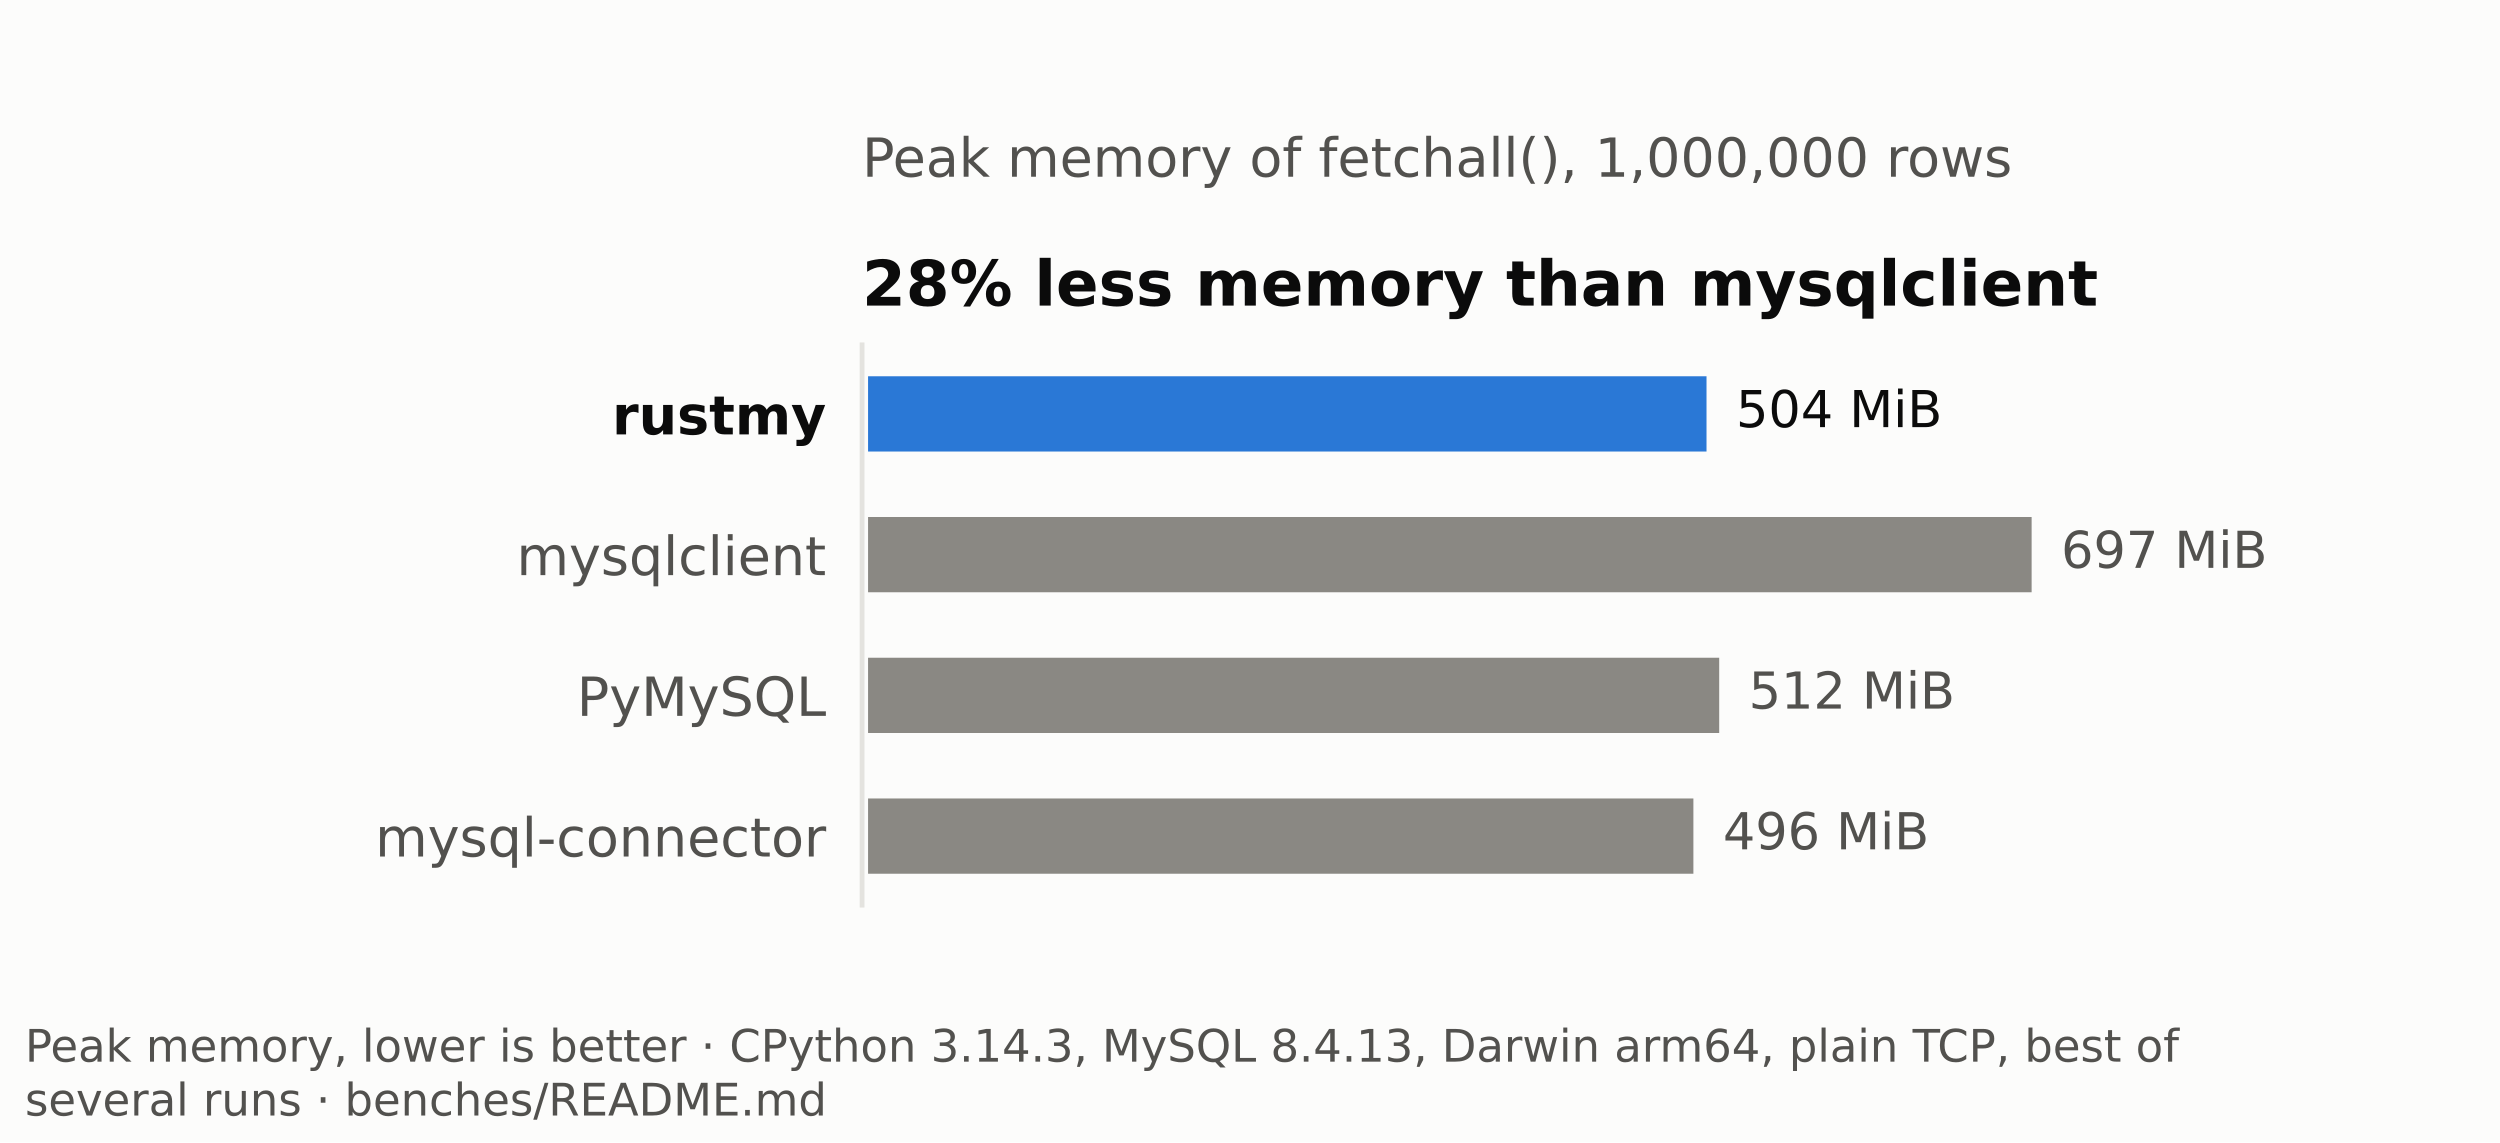
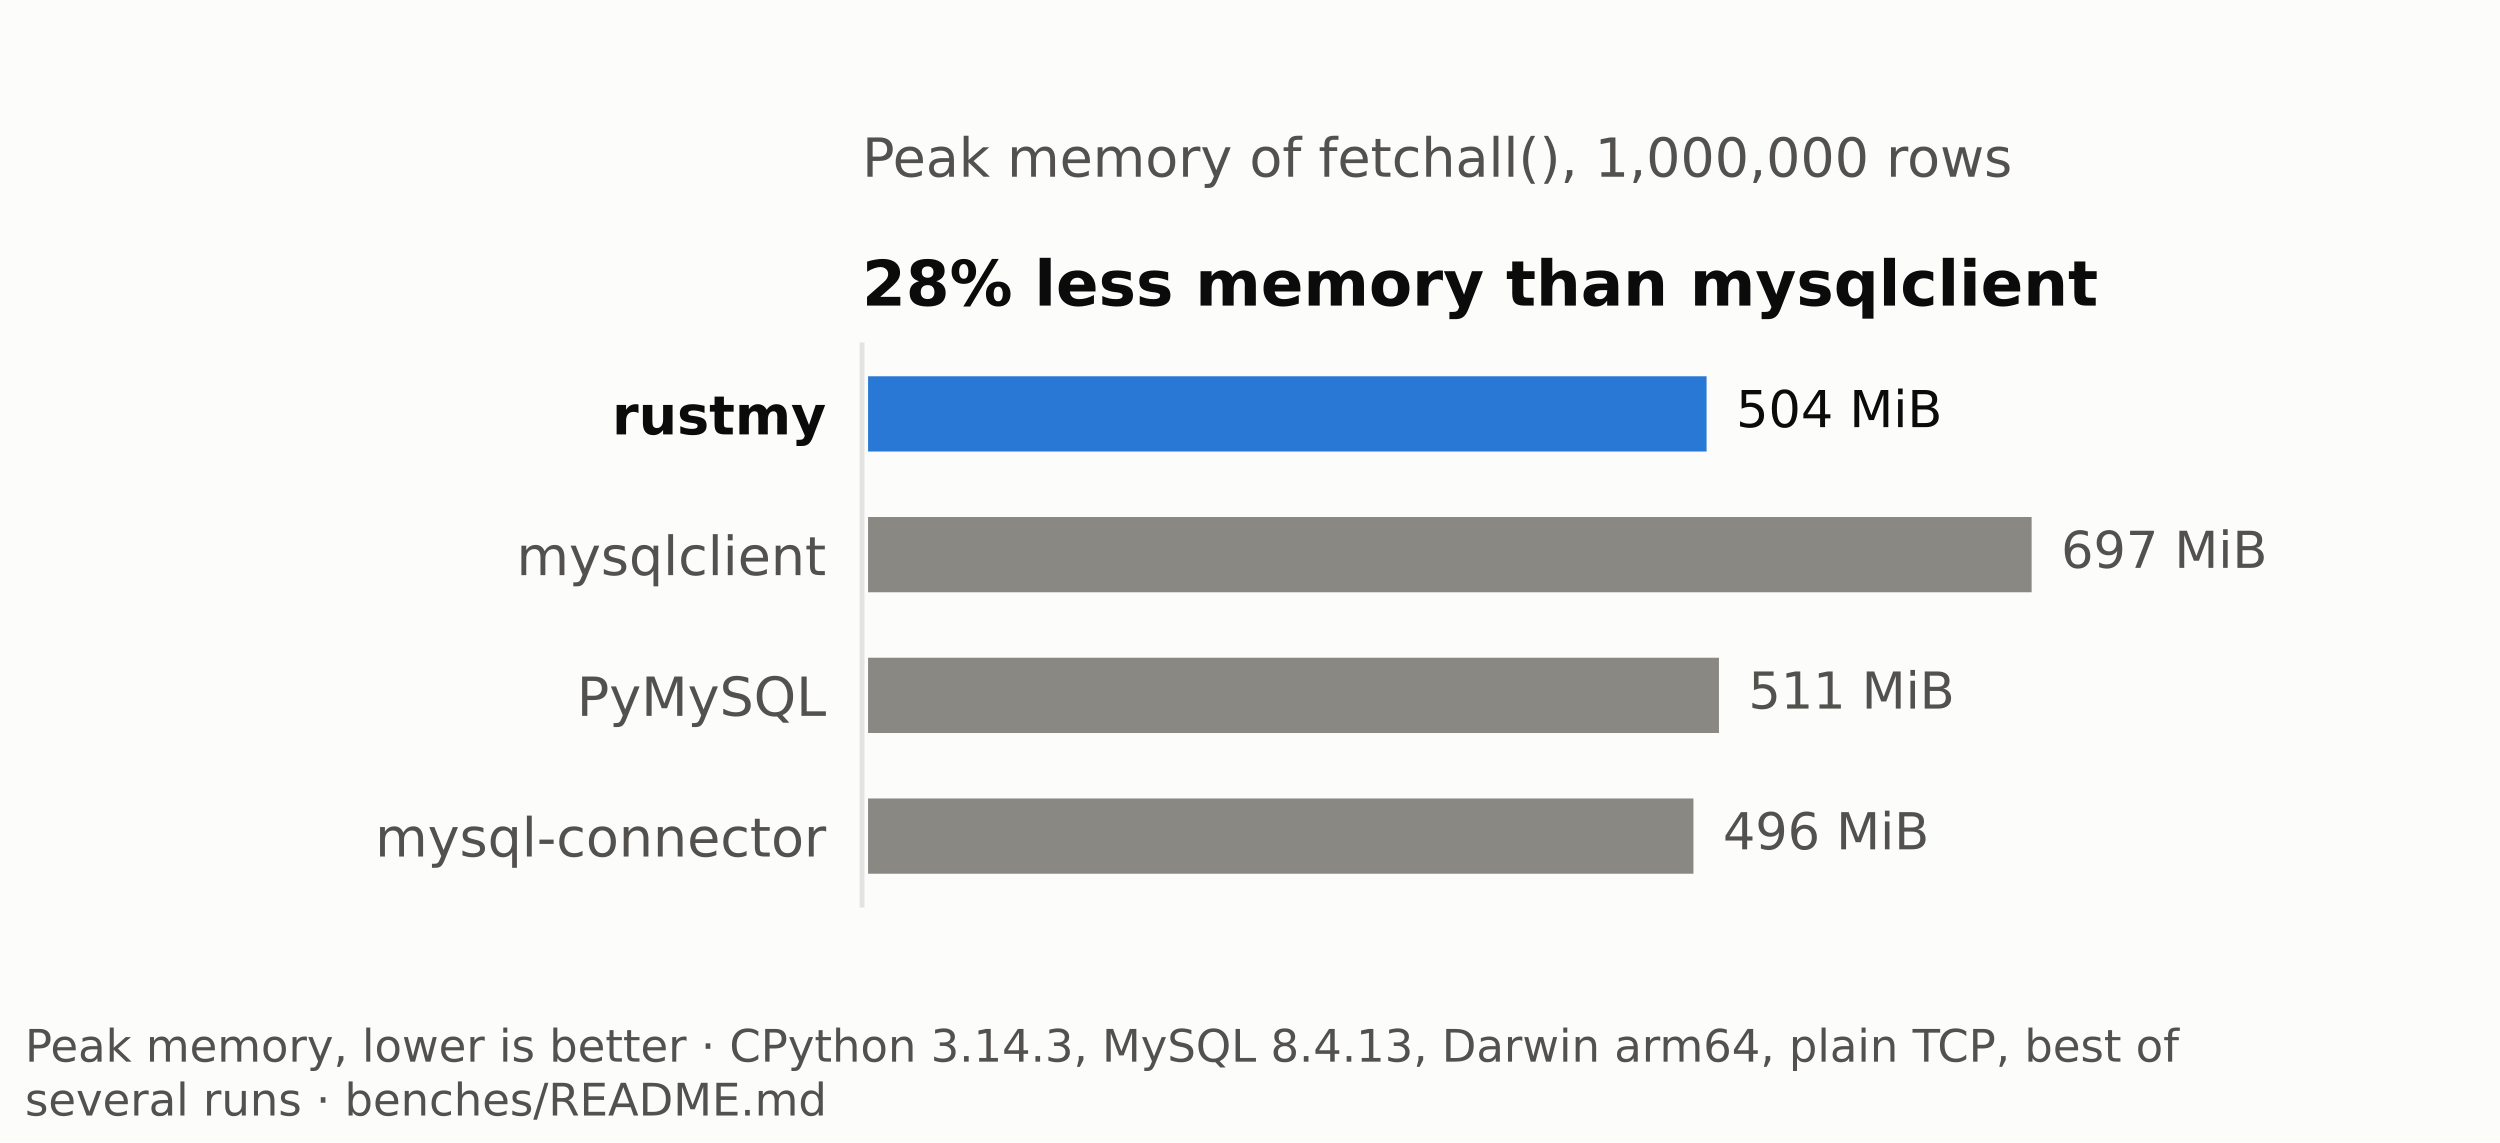
<svg xmlns="http://www.w3.org/2000/svg" width="417.6pt" height="190.8pt" viewBox="0 0 417.6 190.8" version="1.1">
  <defs>
    <style type="text/css">*{stroke-linejoin: round; stroke-linecap: butt}</style>
  </defs>
  <g id="figure_1">
    <g id="patch_1">
      <path d="M 0 190.8  L 417.6 190.8  L 417.6 0  L 0 0  z " style="fill: #fcfcfb" />
    </g>
    <g id="axes_1">
      <g id="patch_2">
        <path d="M 144 151.2  L 403.2 151.2  L 403.2 57.6  L 144 57.6  z " style="fill: #fcfcfb" />
      </g>
      <g id="patch_3">
-         <path d="M 144 61.855  L 286.058 61.855  L 286.058 76.428  L 144 76.428  z " clip-path="url(#p342110a3bc)" style="fill: #2a78d6; stroke: #fcfcfb; stroke-width: 2; stroke-linejoin: miter" />
+         <path d="M 144 61.855  L 286.068 61.855  L 286.068 76.428  L 144 76.428  z " clip-path="url(#p342110a3bc)" style="fill: #2a78d6; stroke: #fcfcfb; stroke-width: 2; stroke-linejoin: miter" />
      </g>
      <g id="patch_4">
        <path d="M 144 85.36  L 340.364 85.36  L 340.364 99.934  L 144 99.934  z " clip-path="url(#p342110a3bc)" style="fill: #8a8883; stroke: #fcfcfb; stroke-width: 2; stroke-linejoin: miter" />
      </g>
      <g id="patch_5">
-         <path d="M 144 108.866  L 288.176 108.866  L 288.176 123.44  L 144 123.44  z " clip-path="url(#p342110a3bc)" style="fill: #8a8883; stroke: #fcfcfb; stroke-width: 2; stroke-linejoin: miter" />
+         <path d="M 144 108.866  L 288.133 108.866  L 288.133 123.44  L 144 123.44  z " clip-path="url(#p342110a3bc)" style="fill: #8a8883; stroke: #fcfcfb; stroke-width: 2; stroke-linejoin: miter" />
      </g>
      <g id="patch_6">
-         <path d="M 144 132.372  L 283.865 132.372  L 283.865 146.945  L 144 146.945  z " clip-path="url(#p342110a3bc)" style="fill: #8a8883; stroke: #fcfcfb; stroke-width: 2; stroke-linejoin: miter" />
+         <path d="M 144 132.372  L 283.87 132.372  L 283.87 146.945  L 144 146.945  z " clip-path="url(#p342110a3bc)" style="fill: #8a8883; stroke: #fcfcfb; stroke-width: 2; stroke-linejoin: miter" />
      </g>
      <g id="matplotlib.axis_1" />
      <g id="matplotlib.axis_2">
        <g id="ytick_1">
          <g id="line2d_1" />
          <g id="text_1">
            <text style="font-weight: 700; font-size: 9px; font-family: 'DejaVu Sans', 'Bitstream Vera Sans', 'Computer Modern Sans Serif', 'Lucida Grande', 'Verdana', 'Geneva', 'Lucid', 'Arial', 'Helvetica', 'Avant Garde', sans-serif; text-anchor: end; fill: #0b0b0b" x="138" y="72.56" transform="rotate(-0 138 72.56028)">rustmy</text>
          </g>
        </g>
        <g id="ytick_2">
          <g id="line2d_2" />
          <g id="text_2">
            <text style="font-size: 9px; font-family: 'DejaVu Sans', 'Bitstream Vera Sans', 'Computer Modern Sans Serif', 'Lucida Grande', 'Verdana', 'Geneva', 'Lucid', 'Arial', 'Helvetica', 'Avant Garde', sans-serif; text-anchor: end; fill: #52514e" x="138" y="96.066" transform="rotate(-0 138 96.06641)">mysqlclient</text>
          </g>
        </g>
        <g id="ytick_3">
          <g id="line2d_3" />
          <g id="text_3">
            <text style="font-size: 9px; font-family: 'DejaVu Sans', 'Bitstream Vera Sans', 'Computer Modern Sans Serif', 'Lucida Grande', 'Verdana', 'Geneva', 'Lucid', 'Arial', 'Helvetica', 'Avant Garde', sans-serif; text-anchor: end; fill: #52514e" x="138" y="119.572" transform="rotate(-0 138 119.5718)">PyMySQL</text>
          </g>
        </g>
        <g id="ytick_4">
          <g id="line2d_4" />
          <g id="text_4">
            <text style="font-size: 9px; font-family: 'DejaVu Sans', 'Bitstream Vera Sans', 'Computer Modern Sans Serif', 'Lucida Grande', 'Verdana', 'Geneva', 'Lucid', 'Arial', 'Helvetica', 'Avant Garde', sans-serif; text-anchor: end; fill: #52514e" x="138" y="143.078" transform="rotate(-0 138 143.078)">mysql-connector</text>
          </g>
        </g>
      </g>
      <g id="patch_7">
        <path d="M 144 151.2  L 144 57.6  " style="fill: none; stroke: #e4e3df; stroke-width: 0.8; stroke-linejoin: miter; stroke-linecap: square" />
      </g>
      <g id="text_5">
-         <text style="font-size: 8.5px; font-family: 'DejaVu Sans', 'Bitstream Vera Sans', 'Computer Modern Sans Serif', 'Lucida Grande', 'Verdana', 'Geneva', 'Lucid', 'Arial', 'Helvetica', 'Avant Garde', sans-serif; text-anchor: start; fill: #0b0b0b" x="289.985" y="71.35" transform="rotate(-0 289.9854 71.34968)">504 MiB</text>
+         <text style="font-size: 8.5px; font-family: 'DejaVu Sans', 'Bitstream Vera Sans', 'Computer Modern Sans Serif', 'Lucida Grande', 'Verdana', 'Geneva', 'Lucid', 'Arial', 'Helvetica', 'Avant Garde', sans-serif; text-anchor: start; fill: #0b0b0b" x="289.995" y="71.35" transform="rotate(-0 289.995 71.34968)">504 MiB</text>
      </g>
      <g id="text_6">
        <text style="font-size: 8.5px; font-family: 'DejaVu Sans', 'Bitstream Vera Sans', 'Computer Modern Sans Serif', 'Lucida Grande', 'Verdana', 'Geneva', 'Lucid', 'Arial', 'Helvetica', 'Avant Garde', sans-serif; text-anchor: start; fill: #52514e" x="344.291" y="94.855" transform="rotate(-0 344.2909 94.85545)">697 MiB</text>
      </g>
      <g id="text_7">
-         <text style="font-size: 8.5px; font-family: 'DejaVu Sans', 'Bitstream Vera Sans', 'Computer Modern Sans Serif', 'Lucida Grande', 'Verdana', 'Geneva', 'Lucid', 'Arial', 'Helvetica', 'Avant Garde', sans-serif; text-anchor: start; fill: #52514e" x="292.103" y="118.361" transform="rotate(-0 292.1034 118.3612)">512 MiB</text>
+         <text style="font-size: 8.5px; font-family: 'DejaVu Sans', 'Bitstream Vera Sans', 'Computer Modern Sans Serif', 'Lucida Grande', 'Verdana', 'Geneva', 'Lucid', 'Arial', 'Helvetica', 'Avant Garde', sans-serif; text-anchor: start; fill: #52514e" x="292.06" y="118.361" transform="rotate(-0 292.0603 118.3612)">511 MiB</text>
      </g>
      <g id="text_8">
-         <text style="font-size: 8.5px; font-family: 'DejaVu Sans', 'Bitstream Vera Sans', 'Computer Modern Sans Serif', 'Lucida Grande', 'Verdana', 'Geneva', 'Lucid', 'Arial', 'Helvetica', 'Avant Garde', sans-serif; text-anchor: start; fill: #52514e" x="287.793" y="141.867" transform="rotate(-0 287.7926 141.867)">496 MiB</text>
+         <text style="font-size: 8.5px; font-family: 'DejaVu Sans', 'Bitstream Vera Sans', 'Computer Modern Sans Serif', 'Lucida Grande', 'Verdana', 'Geneva', 'Lucid', 'Arial', 'Helvetica', 'Avant Garde', sans-serif; text-anchor: start; fill: #52514e" x="287.798" y="141.867" transform="rotate(-0 287.7976 141.867)">496 MiB</text>
      </g>
      <g id="text_9">
        <text style="font-size: 9px; font-family: 'DejaVu Sans', 'Bitstream Vera Sans', 'Computer Modern Sans Serif', 'Lucida Grande', 'Verdana', 'Geneva', 'Lucid', 'Arial', 'Helvetica', 'Avant Garde', sans-serif; text-anchor: start; fill: #52514e" x="144" y="29.52" transform="rotate(-0 144 29.52)">Peak memory of fetchall(), 1,000,000 rows</text>
      </g>
      <g id="text_10">
        <text style="font-weight: 700; font-size: 10.5px; font-family: 'DejaVu Sans', 'Bitstream Vera Sans', 'Computer Modern Sans Serif', 'Lucida Grande', 'Verdana', 'Geneva', 'Lucid', 'Arial', 'Helvetica', 'Avant Garde', sans-serif; text-anchor: start; fill: #0b0b0b" x="144" y="51.048" transform="rotate(-0 144 51.048)">28% less memory than mysqlclient</text>
      </g>
    </g>
    <g id="text_11">
      <text style="font-size: 7.5px; font-family: 'DejaVu Sans', 'Bitstream Vera Sans', 'Computer Modern Sans Serif', 'Lucida Grande', 'Verdana', 'Geneva', 'Lucid', 'Arial', 'Helvetica', 'Avant Garde', sans-serif; fill: #52514e" transform="translate(4.176 177.3375)">Peak memory, lower is better · CPython 3.14.3, MySQL 8.4.13, Darwin arm64, plain TCP, best of</text>
      <text style="font-size: 7.5px; font-family: 'DejaVu Sans', 'Bitstream Vera Sans', 'Computer Modern Sans Serif', 'Lucida Grande', 'Verdana', 'Geneva', 'Lucid', 'Arial', 'Helvetica', 'Avant Garde', sans-serif; fill: #52514e" transform="translate(4.176 186.3395)">several runs · benches/README.md</text>
    </g>
  </g>
  <defs>
    <clipPath id="p342110a3bc">
      <rect x="144" y="57.6" width="259.2" height="93.6" />
    </clipPath>
  </defs>
</svg>
